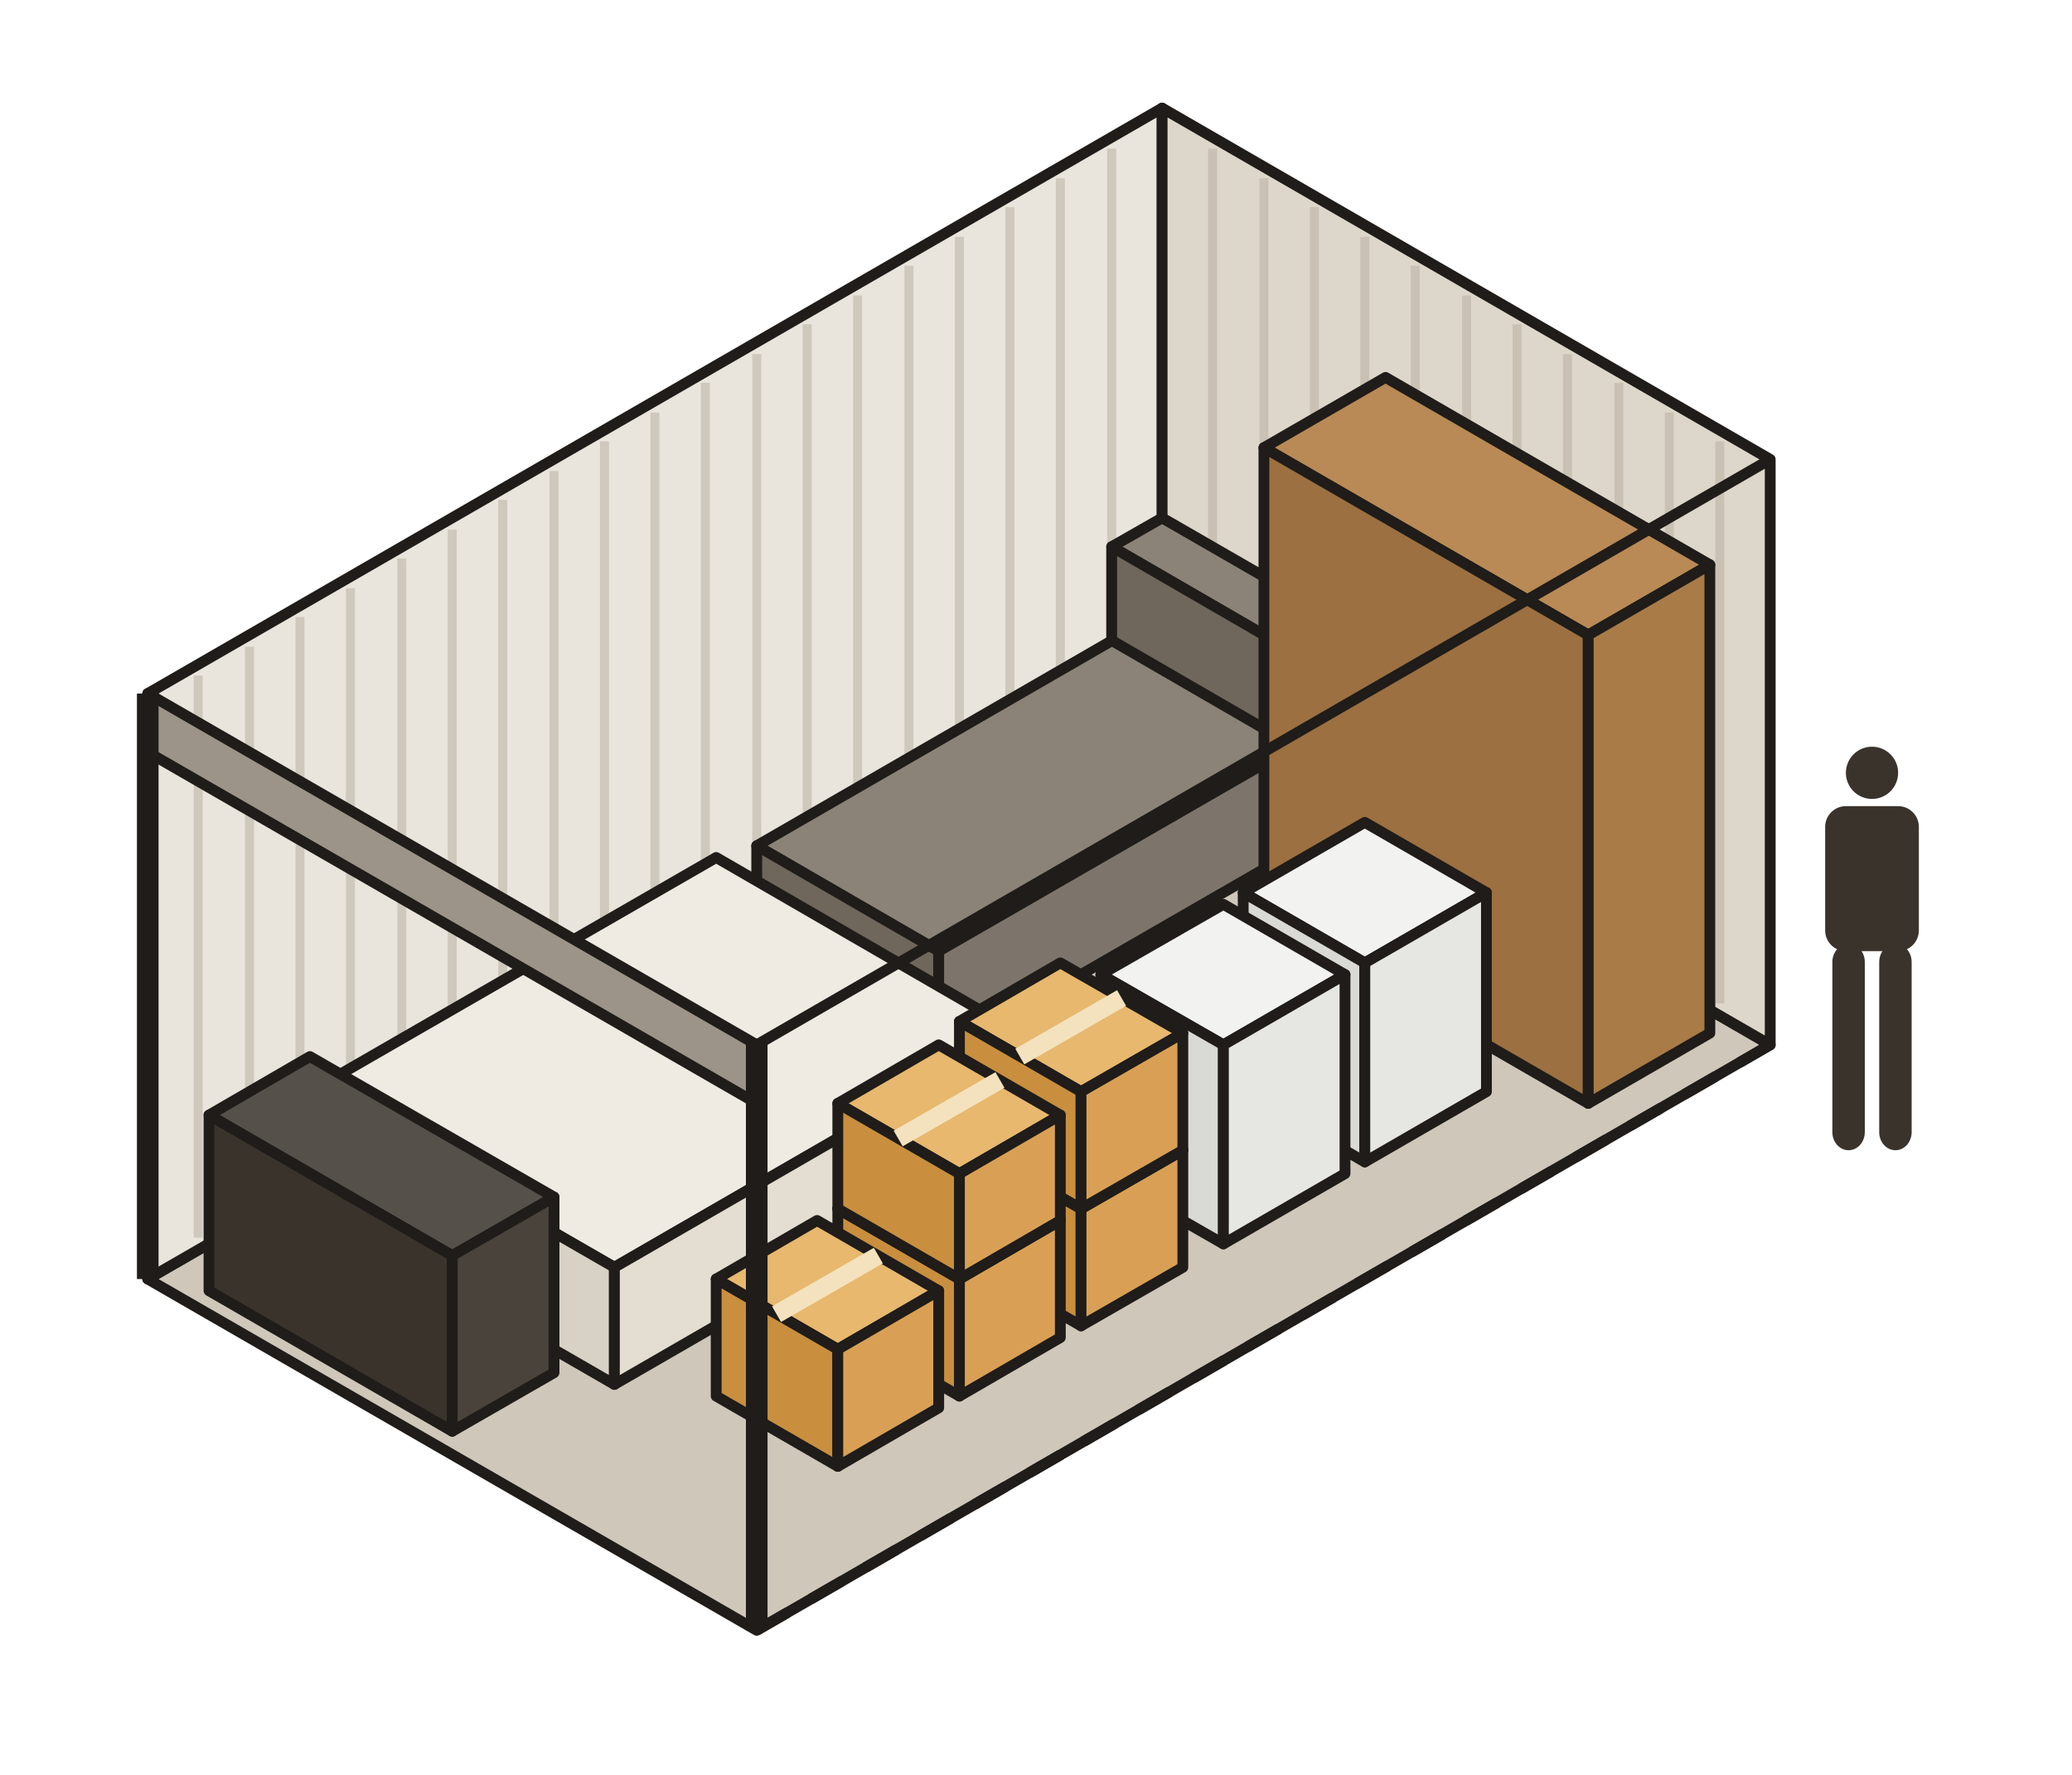
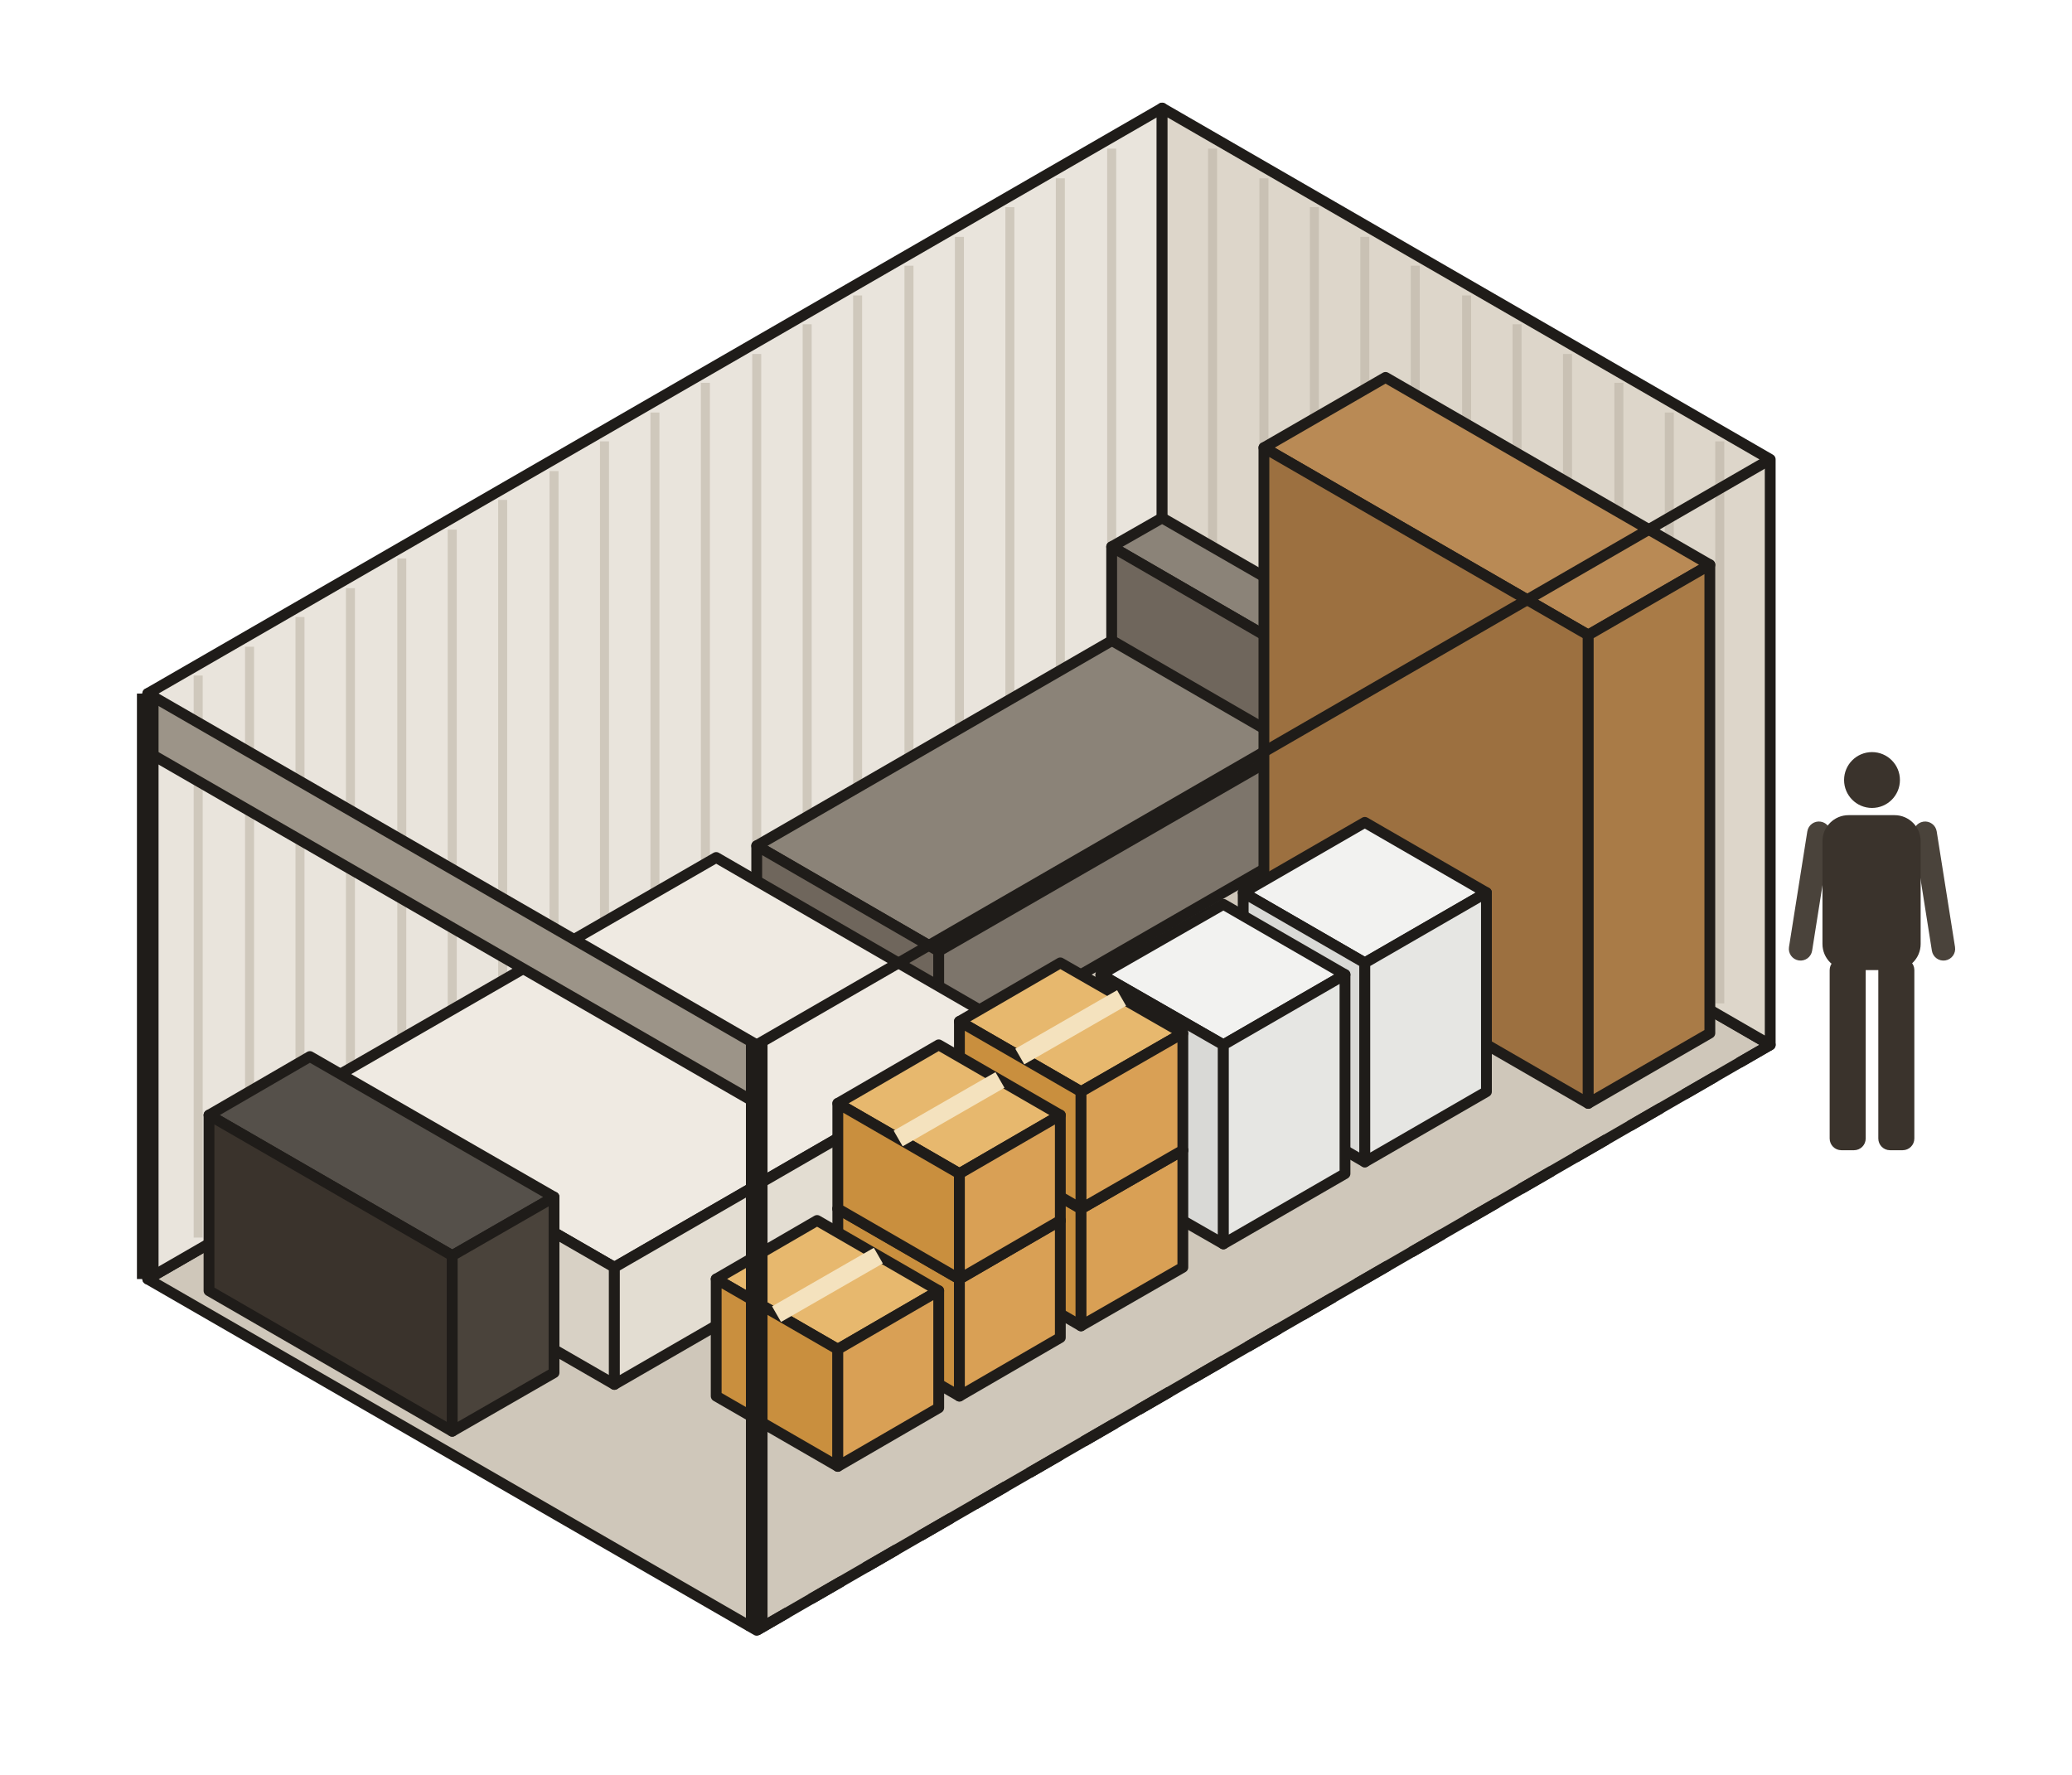
<svg xmlns="http://www.w3.org/2000/svg" viewBox="-129 -77 230 197" role="img" aria-label="15 m²: lo de un piso">
  <g fill="#3A332C">
-     <circle cx="78.8" cy="8.8" r="2.9" />
-     <rect x="73.6" y="12.5" width="10.4" height="16.1" rx="2.3" />
-     <rect x="74.4" y="27.8" width="3.6" height="22.9" rx="2" />
-     <rect x="79.6" y="27.8" width="3.6" height="22.9" rx="2" />
+     <rect x="71.8" y="14.3" width="2.6" height="15.6" rx="1.3" fill="#4A433B" transform="rotate(9 73.6 14.3)" />
+     <rect x="83.2" y="14.3" width="2.6" height="15.6" rx="1.3" fill="#4A433B" transform="rotate(-9 84.0 14.3)" />
+     <circle cx="78.8" cy="9.6" r="3.1" />
+     <rect x="73.3" y="13.5" width="10.9" height="17.2" rx="2.9" />
+     <rect x="74.1" y="29.4" width="4.0" height="21.3" rx="1.3" />
+     <rect x="79.5" y="29.4" width="4.0" height="21.3" rx="1.3" />
  </g>
  <polygon points="0.0,0.0 67.5,39.0 -45.0,104.0 -112.6,65.0" fill="#CFC7BA" stroke="#1F1C19" stroke-width="1.2" stroke-linejoin="round" opacity="1" />
  <polygon points="0.0,0.0 -112.6,65.0 -112.6,-0.0 0.0,-65.0" fill="#E9E4DC" stroke="#1F1C19" stroke-width="1.2" stroke-linejoin="round" opacity="1" />
  <polygon points="0.0,0.0 67.5,39.0 67.5,-26.0 0.0,-65.0" fill="#DDD6CA" stroke="#1F1C19" stroke-width="1.2" stroke-linejoin="round" opacity="1" />
  <line x1="-5.6" y1="1.9" x2="-5.6" y2="-60.5" stroke="#CFC8BC" stroke-width="1" />
  <line x1="-11.3" y1="5.2" x2="-11.3" y2="-57.2" stroke="#CFC8BC" stroke-width="1" />
  <line x1="-16.9" y1="8.4" x2="-16.9" y2="-54.0" stroke="#CFC8BC" stroke-width="1" />
  <line x1="-22.5" y1="11.7" x2="-22.5" y2="-50.7" stroke="#CFC8BC" stroke-width="1" />
  <line x1="-28.1" y1="14.9" x2="-28.1" y2="-47.5" stroke="#CFC8BC" stroke-width="1" />
  <line x1="-33.8" y1="18.2" x2="-33.8" y2="-44.2" stroke="#CFC8BC" stroke-width="1" />
  <line x1="-39.4" y1="21.4" x2="-39.4" y2="-41.0" stroke="#CFC8BC" stroke-width="1" />
  <line x1="-45.0" y1="24.7" x2="-45.0" y2="-37.7" stroke="#CFC8BC" stroke-width="1" />
  <line x1="-50.7" y1="27.9" x2="-50.7" y2="-34.5" stroke="#CFC8BC" stroke-width="1" />
  <line x1="-56.3" y1="31.2" x2="-56.3" y2="-31.2" stroke="#CFC8BC" stroke-width="1" />
  <line x1="-61.9" y1="34.4" x2="-61.9" y2="-28.0" stroke="#CFC8BC" stroke-width="1" />
  <line x1="-67.5" y1="37.7" x2="-67.5" y2="-24.7" stroke="#CFC8BC" stroke-width="1" />
  <line x1="-73.2" y1="40.9" x2="-73.2" y2="-21.5" stroke="#CFC8BC" stroke-width="1" />
  <line x1="-78.8" y1="44.2" x2="-78.8" y2="-18.2" stroke="#CFC8BC" stroke-width="1" />
  <line x1="-84.4" y1="47.4" x2="-84.4" y2="-15.0" stroke="#CFC8BC" stroke-width="1" />
  <line x1="-90.1" y1="50.7" x2="-90.1" y2="-11.7" stroke="#CFC8BC" stroke-width="1" />
  <line x1="-95.7" y1="53.9" x2="-95.7" y2="-8.5" stroke="#CFC8BC" stroke-width="1" />
  <line x1="-101.3" y1="57.2" x2="-101.3" y2="-5.2" stroke="#CFC8BC" stroke-width="1" />
  <line x1="-107.0" y1="60.4" x2="-107.0" y2="-2.0" stroke="#CFC8BC" stroke-width="1" />
  <line x1="5.6" y1="1.9" x2="5.6" y2="-60.5" stroke="#C9C1B4" stroke-width="1" />
  <line x1="11.3" y1="5.2" x2="11.3" y2="-57.2" stroke="#C9C1B4" stroke-width="1" />
  <line x1="16.9" y1="8.4" x2="16.9" y2="-54.0" stroke="#C9C1B4" stroke-width="1" />
  <line x1="22.5" y1="11.7" x2="22.5" y2="-50.7" stroke="#C9C1B4" stroke-width="1" />
  <line x1="28.1" y1="14.9" x2="28.1" y2="-47.5" stroke="#C9C1B4" stroke-width="1" />
  <line x1="33.8" y1="18.2" x2="33.8" y2="-44.2" stroke="#C9C1B4" stroke-width="1" />
  <line x1="39.4" y1="21.4" x2="39.4" y2="-41.0" stroke="#C9C1B4" stroke-width="1" />
  <line x1="45.0" y1="24.7" x2="45.0" y2="-37.7" stroke="#C9C1B4" stroke-width="1" />
  <line x1="50.7" y1="27.9" x2="50.7" y2="-34.5" stroke="#C9C1B4" stroke-width="1" />
  <line x1="56.3" y1="31.2" x2="56.3" y2="-31.2" stroke="#C9C1B4" stroke-width="1" />
  <line x1="61.9" y1="34.4" x2="61.9" y2="-28.0" stroke="#C9C1B4" stroke-width="1" />
  <polygon points="0.0,-9.1 20.3,2.6 -24.8,28.6 -45.0,16.9" fill="#8B8378" stroke="#1F1C19" stroke-width="1.2" stroke-linejoin="round" opacity="1" />
  <polygon points="-45.0,28.6 -24.8,40.3 -24.8,28.6 -45.0,16.9" fill="#6F665C" stroke="#1F1C19" stroke-width="1.2" stroke-linejoin="round" opacity="1" />
  <polygon points="20.3,14.3 -24.8,40.3 -24.8,28.6 20.3,2.6" fill="#7D756B" stroke="#1F1C19" stroke-width="1.2" stroke-linejoin="round" opacity="1" />
  <polygon points="0.0,-19.5 20.3,-7.8 14.6,-4.6 -5.6,-16.3" fill="#8B8378" stroke="#1F1C19" stroke-width="1.2" stroke-linejoin="round" opacity="1" />
  <polygon points="-5.6,-5.9 14.6,5.8 14.6,-4.6 -5.6,-16.3" fill="#6F665C" stroke="#1F1C19" stroke-width="1.2" stroke-linejoin="round" opacity="1" />
  <polygon points="20.3,2.6 14.6,5.8 14.6,-4.6 20.3,-7.8" fill="#7D756B" stroke="#1F1C19" stroke-width="1.2" stroke-linejoin="round" opacity="1" />
  <polygon points="24.8,-35.1 60.8,-14.3 47.3,-6.5 11.3,-27.3" fill="#B98A55" stroke="#1F1C19" stroke-width="1.2" stroke-linejoin="round" opacity="1" />
  <polygon points="11.3,24.7 47.3,45.5 47.3,-6.5 11.3,-27.3" fill="#9C7040" stroke="#1F1C19" stroke-width="1.2" stroke-linejoin="round" opacity="1" />
  <polygon points="60.8,37.7 47.3,45.5 47.3,-6.5 60.8,-14.3" fill="#A97B47" stroke="#1F1C19" stroke-width="1.2" stroke-linejoin="round" opacity="1" />
  <polygon points="-49.5,18.2 -15.8,37.7 -60.8,63.7 -94.6,44.2" fill="#EFEAE2" stroke="#1F1C19" stroke-width="1.2" stroke-linejoin="round" opacity="1" />
  <polygon points="-94.6,57.2 -60.8,76.7 -60.8,63.7 -94.6,44.2" fill="#D8D1C5" stroke="#1F1C19" stroke-width="1.2" stroke-linejoin="round" opacity="1" />
  <polygon points="-15.8,50.7 -60.8,76.7 -60.8,63.7 -15.8,37.7" fill="#E3DDD2" stroke="#1F1C19" stroke-width="1.2" stroke-linejoin="round" opacity="1" />
  <polygon points="22.5,14.3 36.0,22.1 22.5,29.9 9.0,22.1" fill="#F2F2F0" stroke="#1F1C19" stroke-width="1.2" stroke-linejoin="round" opacity="1" />
  <polygon points="9.0,44.2 22.5,52.0 22.5,29.9 9.0,22.1" fill="#D9D9D6" stroke="#1F1C19" stroke-width="1.2" stroke-linejoin="round" opacity="1" />
  <polygon points="36.0,44.2 22.5,52.0 22.5,29.9 36.0,22.1" fill="#E6E6E3" stroke="#1F1C19" stroke-width="1.2" stroke-linejoin="round" opacity="1" />
  <polygon points="6.8,23.4 20.3,31.2 6.8,39.0 -6.8,31.2" fill="#F2F2F0" stroke="#1F1C19" stroke-width="1.2" stroke-linejoin="round" opacity="1" />
  <polygon points="-6.8,53.3 6.8,61.1 6.8,39.0 -6.8,31.2" fill="#D9D9D6" stroke="#1F1C19" stroke-width="1.2" stroke-linejoin="round" opacity="1" />
  <polygon points="20.3,53.3 6.8,61.1 6.8,39.0 20.3,31.2" fill="#E6E6E3" stroke="#1F1C19" stroke-width="1.2" stroke-linejoin="round" opacity="1" />
  <polygon points="-11.3,42.9 2.3,50.7 -9.0,57.2 -22.5,49.4" fill="#E7B86E" stroke="#1F1C19" stroke-width="1.2" stroke-linejoin="round" opacity="1" />
  <polygon points="-22.5,62.4 -9.0,70.2 -9.0,57.2 -22.5,49.4" fill="#C98F3E" stroke="#1F1C19" stroke-width="1.2" stroke-linejoin="round" opacity="1" />
  <polygon points="2.3,63.7 -9.0,70.2 -9.0,57.2 2.3,50.7" fill="#D9A055" stroke="#1F1C19" stroke-width="1.2" stroke-linejoin="round" opacity="1" />
  <line x1="-4.5" y1="46.8" x2="-15.8" y2="53.3" stroke="#F4E2BE" stroke-width="2" />
  <polygon points="-11.3,29.9 2.3,37.7 -9.0,44.2 -22.5,36.4" fill="#E7B86E" stroke="#1F1C19" stroke-width="1.2" stroke-linejoin="round" opacity="1" />
  <polygon points="-22.5,49.4 -9.0,57.2 -9.0,44.2 -22.5,36.4" fill="#C98F3E" stroke="#1F1C19" stroke-width="1.2" stroke-linejoin="round" opacity="1" />
  <polygon points="2.3,50.7 -9.0,57.2 -9.0,44.2 2.3,37.7" fill="#D9A055" stroke="#1F1C19" stroke-width="1.2" stroke-linejoin="round" opacity="1" />
  <line x1="-4.5" y1="33.8" x2="-15.8" y2="40.3" stroke="#F4E2BE" stroke-width="2" />
  <polygon points="-24.8,50.7 -11.3,58.5 -22.5,65.0 -36.0,57.2" fill="#E7B86E" stroke="#1F1C19" stroke-width="1.2" stroke-linejoin="round" opacity="1" />
  <polygon points="-36.0,70.2 -22.5,78.0 -22.5,65.0 -36.0,57.2" fill="#C98F3E" stroke="#1F1C19" stroke-width="1.2" stroke-linejoin="round" opacity="1" />
  <polygon points="-11.3,71.5 -22.5,78.0 -22.5,65.0 -11.3,58.5" fill="#D9A055" stroke="#1F1C19" stroke-width="1.2" stroke-linejoin="round" opacity="1" />
  <line x1="-18.0" y1="54.6" x2="-29.3" y2="61.1" stroke="#F4E2BE" stroke-width="2" />
  <polygon points="-38.3,58.5 -24.8,66.3 -36.0,72.8 -49.5,65.0" fill="#E7B86E" stroke="#1F1C19" stroke-width="1.2" stroke-linejoin="round" opacity="1" />
  <polygon points="-49.5,78.0 -36.0,85.8 -36.0,72.8 -49.5,65.0" fill="#C98F3E" stroke="#1F1C19" stroke-width="1.2" stroke-linejoin="round" opacity="1" />
  <polygon points="-24.8,79.3 -36.0,85.8 -36.0,72.8 -24.8,66.3" fill="#D9A055" stroke="#1F1C19" stroke-width="1.2" stroke-linejoin="round" opacity="1" />
  <line x1="-31.5" y1="62.4" x2="-42.8" y2="68.9" stroke="#F4E2BE" stroke-width="2" />
  <polygon points="-24.8,39.0 -11.3,46.8 -22.5,53.3 -36.0,45.5" fill="#E7B86E" stroke="#1F1C19" stroke-width="1.2" stroke-linejoin="round" opacity="1" />
  <polygon points="-36.0,57.2 -22.5,65.0 -22.5,53.3 -36.0,45.5" fill="#C98F3E" stroke="#1F1C19" stroke-width="1.2" stroke-linejoin="round" opacity="1" />
  <polygon points="-11.3,58.5 -22.5,65.0 -22.5,53.3 -11.3,46.8" fill="#D9A055" stroke="#1F1C19" stroke-width="1.2" stroke-linejoin="round" opacity="1" />
  <line x1="-18.0" y1="42.9" x2="-29.3" y2="49.4" stroke="#F4E2BE" stroke-width="2" />
  <polygon points="-94.6,40.3 -67.5,55.9 -78.8,62.4 -105.8,46.8" fill="#55504A" stroke="#1F1C19" stroke-width="1.2" stroke-linejoin="round" opacity="1" />
  <polygon points="-105.8,66.3 -78.8,81.9 -78.8,62.4 -105.8,46.8" fill="#3A332C" stroke="#1F1C19" stroke-width="1.2" stroke-linejoin="round" opacity="1" />
  <polygon points="-67.5,75.4 -78.8,81.9 -78.8,62.4 -67.5,55.9" fill="#4A433B" stroke="#1F1C19" stroke-width="1.2" stroke-linejoin="round" opacity="1" />
  <polygon points="-45.0,45.5 -112.6,6.5 -112.6,-0.0 -45.0,39.0" fill="#9C9488" stroke="#1F1C19" stroke-width="1.2" stroke-linejoin="round" opacity="1" />
  <line x1="-112.6" y1="65.0" x2="-112.6" y2="-0.0" stroke="#1F1C19" stroke-width="2.4" />
  <line x1="-45.0" y1="104.0" x2="-45.0" y2="39.0" stroke="#1F1C19" stroke-width="2.4" />
  <line x1="67.5" y1="-26.0" x2="-45.0" y2="39.0" stroke="#1F1C19" stroke-width="1.2" />
  <line x1="67.5" y1="39.0" x2="-45.0" y2="104.0" stroke="#1F1C19" stroke-width="1.2" stroke-dasharray="4 3" />
</svg>
